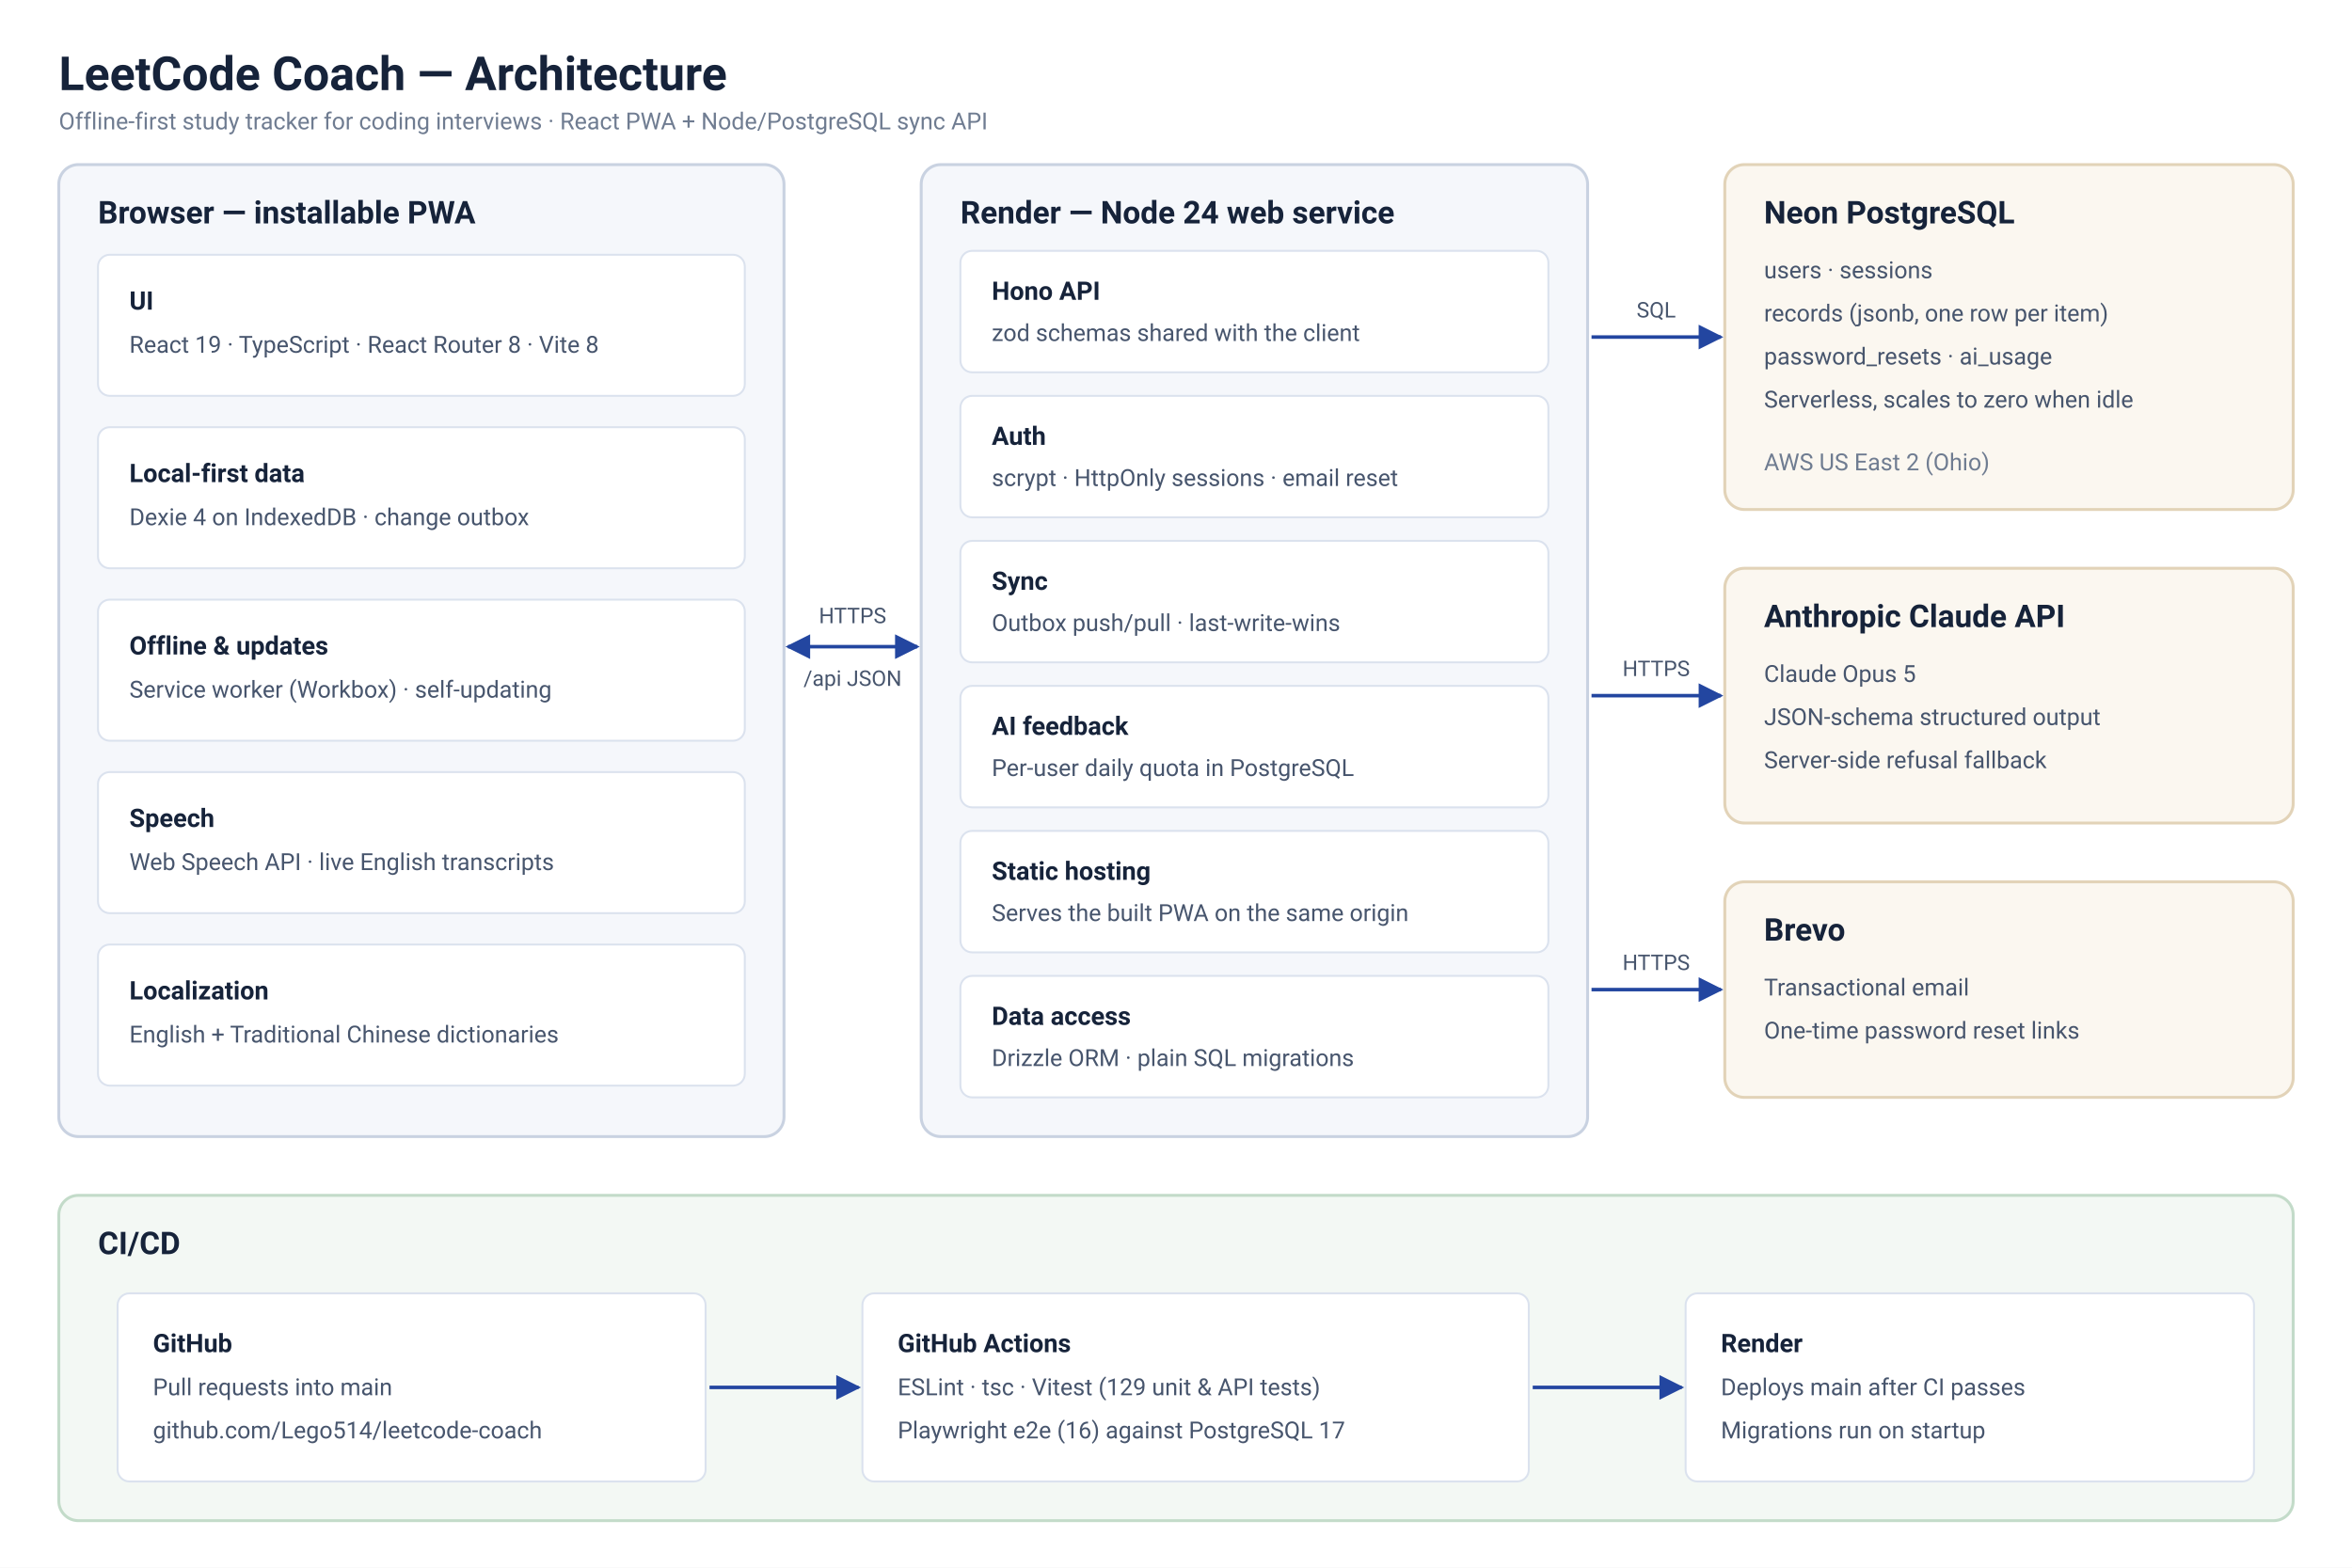
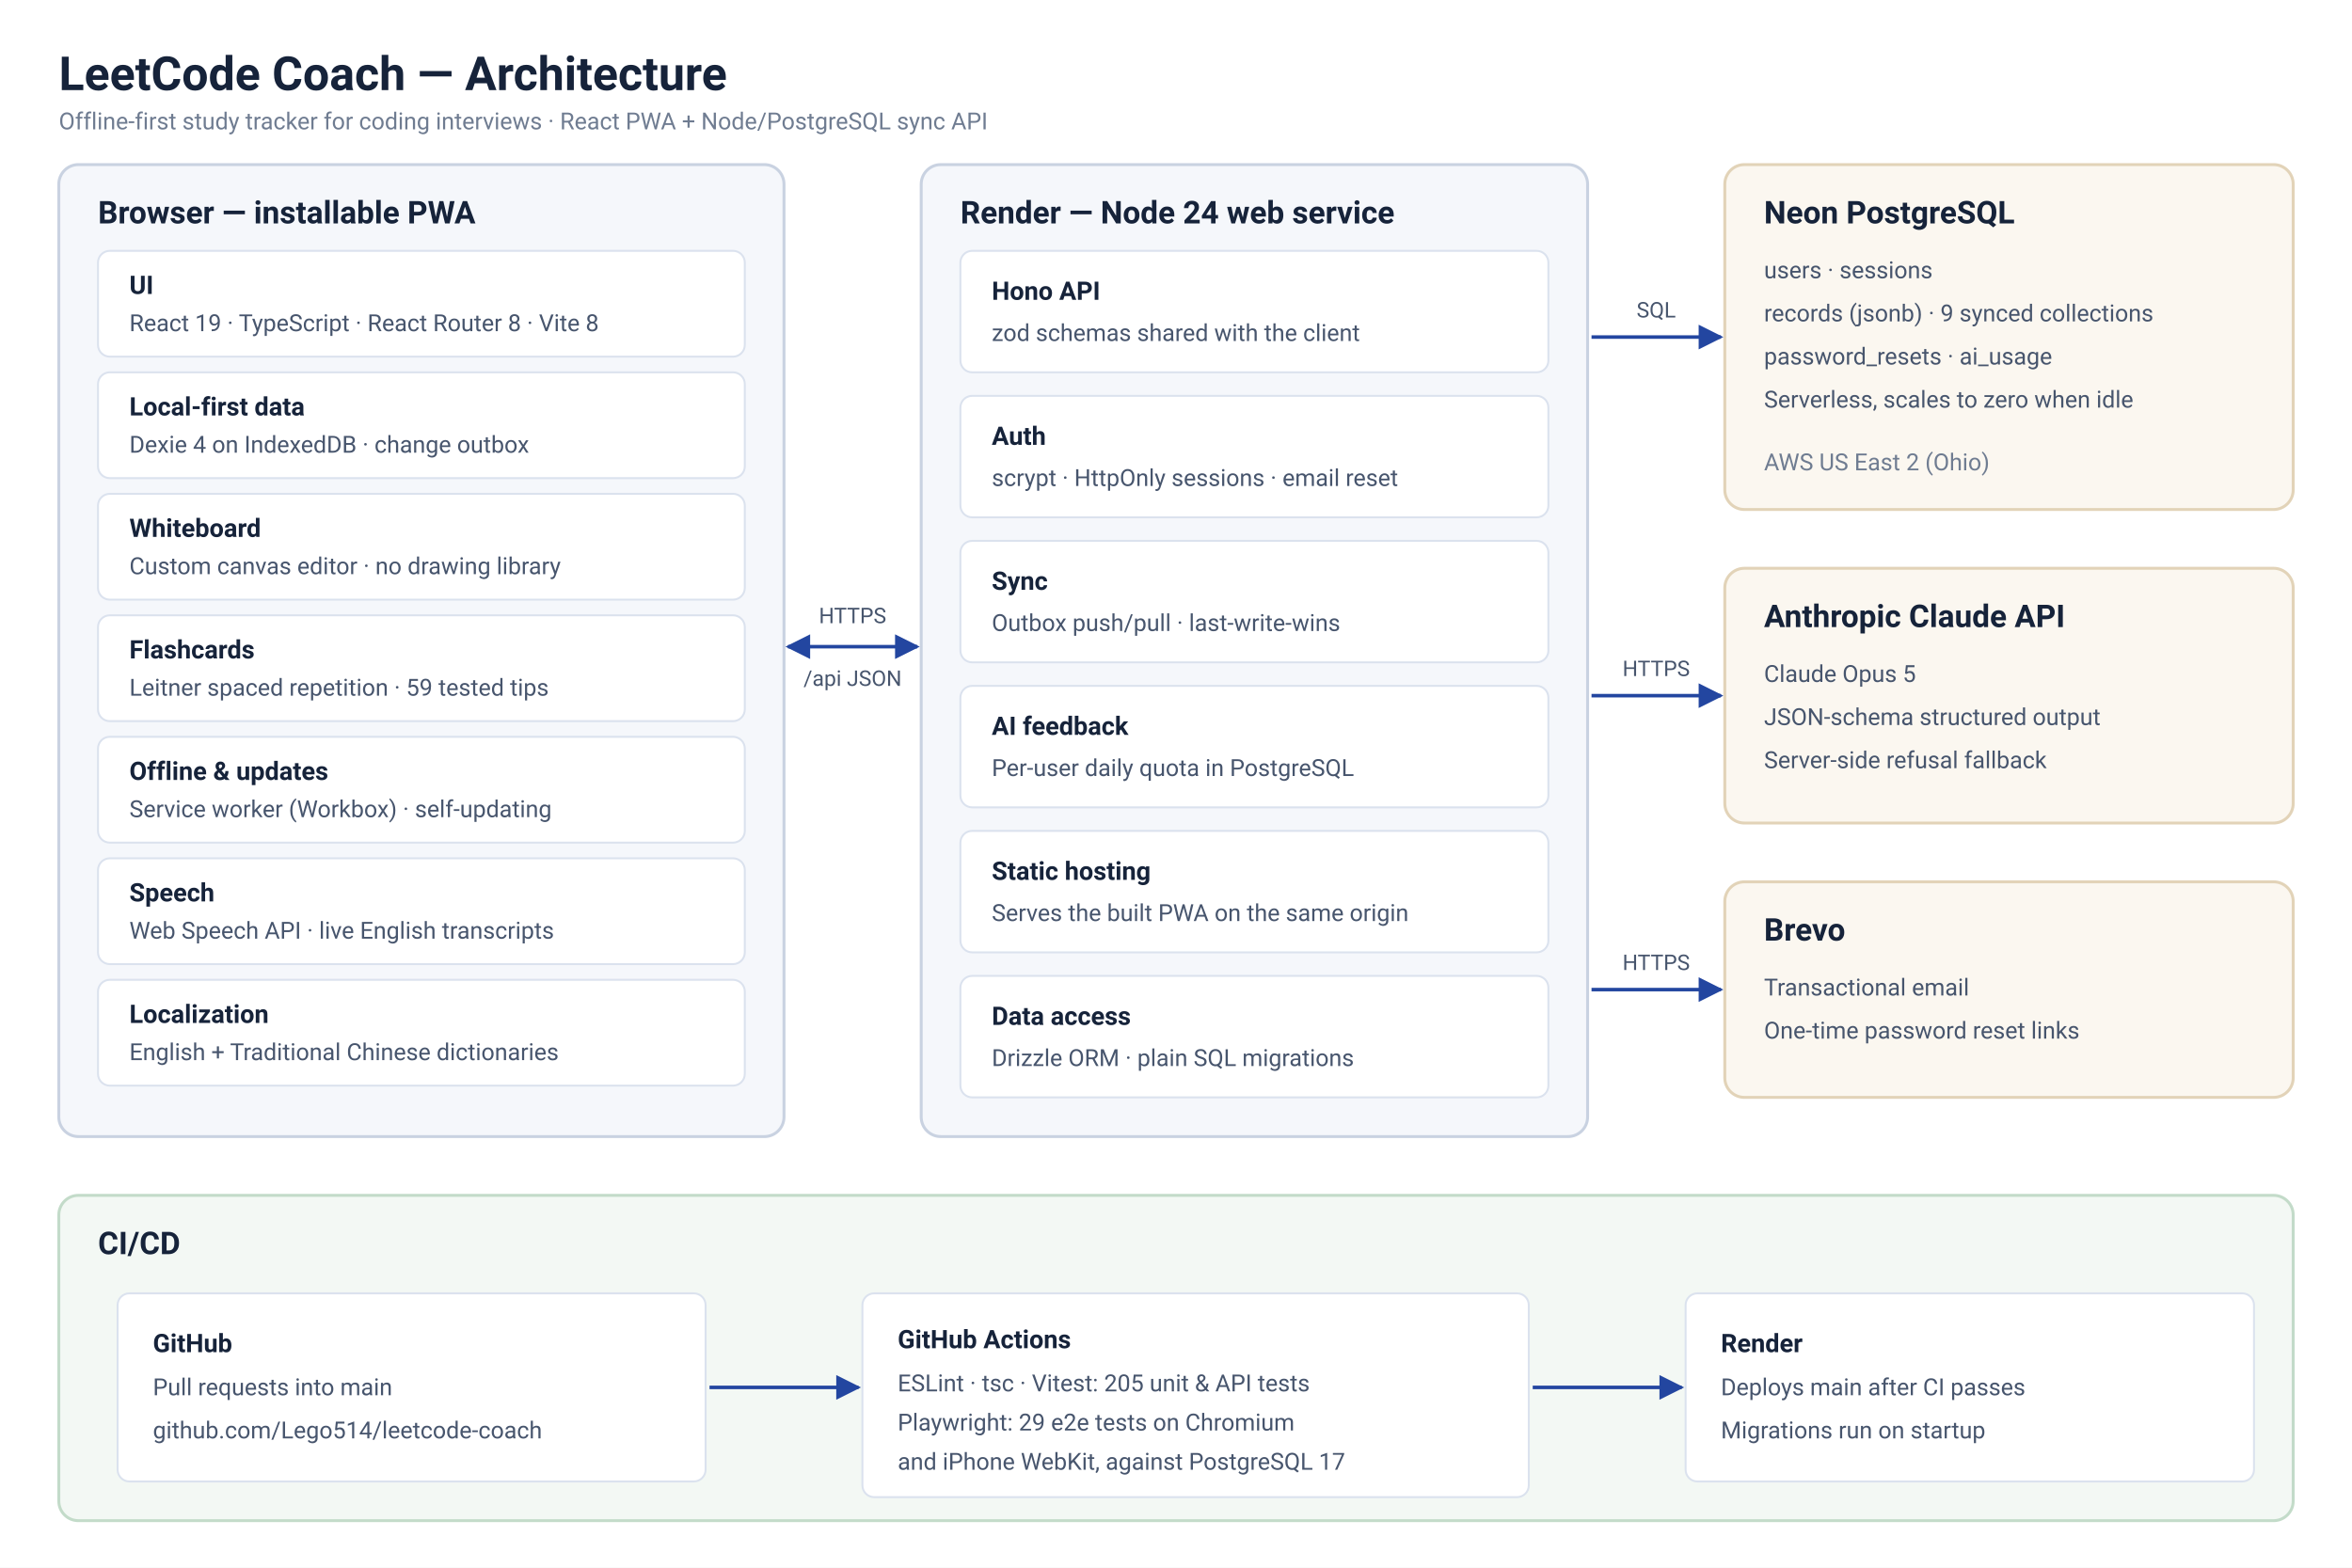
<svg xmlns="http://www.w3.org/2000/svg" viewBox="0 0 1200 800" width="1200" height="800" role="img" aria-labelledby="title desc" font-family="system-ui, -apple-system, 'Segoe UI', Roboto, sans-serif">
  <defs>
    <style>
      .bg { fill: #ffffff; }
      .panel { fill: #f5f7fb; stroke: #c9d2e1; stroke-width: 1.5; }
      .item { fill: #ffffff; stroke: #dbe2ee; stroke-width: 1; }
      .ext { fill: #fbf7f0; stroke: #e2d3b8; stroke-width: 1.5; }
      .ci { fill: #f3f8f4; stroke: #c3dbc9; stroke-width: 1.5; }
      .h1 { font-size: 24px; font-weight: 700; fill: #16233a; }
      .h2 { font-size: 16px; font-weight: 700; fill: #16233a; }
      .sub { font-size: 12px; fill: #6f7c91; }
      .t { font-size: 13px; font-weight: 600; fill: #16233a; }
      .d { font-size: 12px; fill: #47556d; }
      .label { font-size: 11px; fill: #47556d; }
      .wire { stroke: #2346a0; stroke-width: 1.8; fill: none; }
      .head { fill: #2346a0; }
      @media (prefers-color-scheme: dark) {
        .bg { fill: #0d1626; }
        .panel { fill: #131f34; stroke: #2b3a55; }
        .item { fill: #0f1a2d; stroke: #25344e; }
        .ext { fill: #1f1a12; stroke: #4d3f28; }
        .ci { fill: #12211a; stroke: #2b4a36; }
        .h1, .h2, .t { fill: #e8eef8; }
        .sub, .label { fill: #8593ab; }
        .d { fill: #b0bdd2; }
        .wire { stroke: #8fb0ff; }
        .head { fill: #8fb0ff; }
      }
    </style>
    <marker id="arrow" viewBox="0 0 10 10" refX="9" refY="5" markerWidth="7" markerHeight="7" orient="auto-start-reverse">
      <path class="head" d="M0,0 L10,5 L0,10 z" />
    </marker>
  </defs>
  <rect class="bg" x="0" y="0" width="1200" height="800" />
  <text class="h1" x="30" y="46">LeetCode Coach — Architecture</text>
  <text class="sub" x="30" y="66">Offline-first study tracker for coding interviews · React PWA + Node/PostgreSQL sync API</text>
  <rect class="panel" x="30" y="84" width="370" height="496" rx="10" />
  <text class="h2" x="50" y="114">Browser — installable PWA</text>
  <g>
-     <rect class="item" x="50" y="130" width="330" height="72" rx="6" />
-     <text class="t" x="66" y="158">UI</text>
-     <text class="d" x="66" y="180">React 19 · TypeScript · React Router 8 · Vite 8</text>
-     <rect class="item" x="50" y="218" width="330" height="72" rx="6" />
-     <text class="t" x="66" y="246">Local-first data</text>
-     <text class="d" x="66" y="268">Dexie 4 on IndexedDB · change outbox</text>
-     <rect class="item" x="50" y="306" width="330" height="72" rx="6" />
-     <text class="t" x="66" y="334">Offline &amp; updates</text>
-     <text class="d" x="66" y="356">Service worker (Workbox) · self-updating</text>
-     <rect class="item" x="50" y="394" width="330" height="72" rx="6" />
-     <text class="t" x="66" y="422">Speech</text>
-     <text class="d" x="66" y="444">Web Speech API · live English transcripts</text>
-     <rect class="item" x="50" y="482" width="330" height="72" rx="6" />
-     <text class="t" x="66" y="510">Localization</text>
-     <text class="d" x="66" y="532">English + Traditional Chinese dictionaries</text>
+     <rect class="item" x="50" y="128" width="330" height="54" rx="6" />
+     <text class="t" x="66" y="150">UI</text>
+     <text class="d" x="66" y="169">React 19 · TypeScript · React Router 8 · Vite 8</text>
+     <rect class="item" x="50" y="190" width="330" height="54" rx="6" />
+     <text class="t" x="66" y="212">Local-first data</text>
+     <text class="d" x="66" y="231">Dexie 4 on IndexedDB · change outbox</text>
+     <rect class="item" x="50" y="252" width="330" height="54" rx="6" />
+     <text class="t" x="66" y="274">Whiteboard</text>
+     <text class="d" x="66" y="293">Custom canvas editor · no drawing library</text>
+     <rect class="item" x="50" y="314" width="330" height="54" rx="6" />
+     <text class="t" x="66" y="336">Flashcards</text>
+     <text class="d" x="66" y="355">Leitner spaced repetition · 59 tested tips</text>
+     <rect class="item" x="50" y="376" width="330" height="54" rx="6" />
+     <text class="t" x="66" y="398">Offline &amp; updates</text>
+     <text class="d" x="66" y="417">Service worker (Workbox) · self-updating</text>
+     <rect class="item" x="50" y="438" width="330" height="54" rx="6" />
+     <text class="t" x="66" y="460">Speech</text>
+     <text class="d" x="66" y="479">Web Speech API · live English transcripts</text>
+     <rect class="item" x="50" y="500" width="330" height="54" rx="6" />
+     <text class="t" x="66" y="522">Localization</text>
+     <text class="d" x="66" y="541">English + Traditional Chinese dictionaries</text>
  </g>
  <rect class="panel" x="470" y="84" width="340" height="496" rx="10" />
  <text class="h2" x="490" y="114">Render — Node 24 web service</text>
  <g>
    <rect class="item" x="490" y="128" width="300" height="62" rx="6" />
    <text class="t" x="506" y="153">Hono API</text>
    <text class="d" x="506" y="174">zod schemas shared with the client</text>
    <rect class="item" x="490" y="202" width="300" height="62" rx="6" />
    <text class="t" x="506" y="227">Auth</text>
    <text class="d" x="506" y="248">scrypt · HttpOnly sessions · email reset</text>
    <rect class="item" x="490" y="276" width="300" height="62" rx="6" />
    <text class="t" x="506" y="301">Sync</text>
    <text class="d" x="506" y="322">Outbox push/pull · last-write-wins</text>
    <rect class="item" x="490" y="350" width="300" height="62" rx="6" />
    <text class="t" x="506" y="375">AI feedback</text>
    <text class="d" x="506" y="396">Per-user daily quota in PostgreSQL</text>
    <rect class="item" x="490" y="424" width="300" height="62" rx="6" />
    <text class="t" x="506" y="449">Static hosting</text>
    <text class="d" x="506" y="470">Serves the built PWA on the same origin</text>
    <rect class="item" x="490" y="498" width="300" height="62" rx="6" />
    <text class="t" x="506" y="523">Data access</text>
    <text class="d" x="506" y="544">Drizzle ORM · plain SQL migrations</text>
  </g>
  <rect class="ext" x="880" y="84" width="290" height="176" rx="10" />
  <text class="h2" x="900" y="114">Neon PostgreSQL</text>
  <text class="d" x="900" y="142">users · sessions</text>
-   <text class="d" x="900" y="164">records (jsonb, one row per item)</text>
+   <text class="d" x="900" y="164">records (jsonb) · 9 synced collections</text>
  <text class="d" x="900" y="186">password_resets · ai_usage</text>
  <text class="d" x="900" y="208">Serverless, scales to zero when idle</text>
  <text class="sub" x="900" y="240">AWS US East 2 (Ohio)</text>
  <rect class="ext" x="880" y="290" width="290" height="130" rx="10" />
  <text class="h2" x="900" y="320">Anthropic Claude API</text>
  <text class="d" x="900" y="348">Claude Opus 5</text>
  <text class="d" x="900" y="370">JSON-schema structured output</text>
  <text class="d" x="900" y="392">Server-side refusal fallback</text>
  <rect class="ext" x="880" y="450" width="290" height="110" rx="10" />
  <text class="h2" x="900" y="480">Brevo</text>
  <text class="d" x="900" y="508">Transactional email</text>
  <text class="d" x="900" y="530">One-time password reset links</text>
  <line class="wire" x1="402" y1="330" x2="468" y2="330" marker-start="url(#arrow)" marker-end="url(#arrow)" />
  <text class="label" x="435" y="318" text-anchor="middle">HTTPS</text>
  <text class="label" x="435" y="350" text-anchor="middle">/api JSON</text>
  <line class="wire" x1="812" y1="172" x2="878" y2="172" marker-end="url(#arrow)" />
  <text class="label" x="845" y="162" text-anchor="middle">SQL</text>
  <line class="wire" x1="812" y1="355" x2="878" y2="355" marker-end="url(#arrow)" />
  <text class="label" x="845" y="345" text-anchor="middle">HTTPS</text>
  <line class="wire" x1="812" y1="505" x2="878" y2="505" marker-end="url(#arrow)" />
  <text class="label" x="845" y="495" text-anchor="middle">HTTPS</text>
  <rect class="ci" x="30" y="610" width="1140" height="166" rx="10" />
  <text class="h2" x="50" y="640">CI/CD</text>
  <rect class="item" x="60" y="660" width="300" height="96" rx="6" />
  <text class="t" x="78" y="690">GitHub</text>
  <text class="d" x="78" y="712">Pull requests into main</text>
  <text class="d" x="78" y="734">github.com/Lego514/leetcode-coach</text>
-   <rect class="item" x="440" y="660" width="340" height="96" rx="6" />
-   <text class="t" x="458" y="690">GitHub Actions</text>
-   <text class="d" x="458" y="712">ESLint · tsc · Vitest (129 unit &amp; API tests)</text>
-   <text class="d" x="458" y="734">Playwright e2e (16) against PostgreSQL 17</text>
+   <rect class="item" x="440" y="660" width="340" height="104" rx="6" />
+   <text class="t" x="458" y="688">GitHub Actions</text>
+   <text class="d" x="458" y="710">ESLint · tsc · Vitest: 205 unit &amp; API tests</text>
+   <text class="d" x="458" y="730">Playwright: 29 e2e tests on Chromium</text>
+   <text class="d" x="458" y="750">and iPhone WebKit, against PostgreSQL 17</text>
  <rect class="item" x="860" y="660" width="290" height="96" rx="6" />
  <text class="t" x="878" y="690">Render</text>
  <text class="d" x="878" y="712">Deploys main after CI passes</text>
  <text class="d" x="878" y="734">Migrations run on startup</text>
  <line class="wire" x1="362" y1="708" x2="438" y2="708" marker-end="url(#arrow)" />
  <line class="wire" x1="782" y1="708" x2="858" y2="708" marker-end="url(#arrow)" />
</svg>
